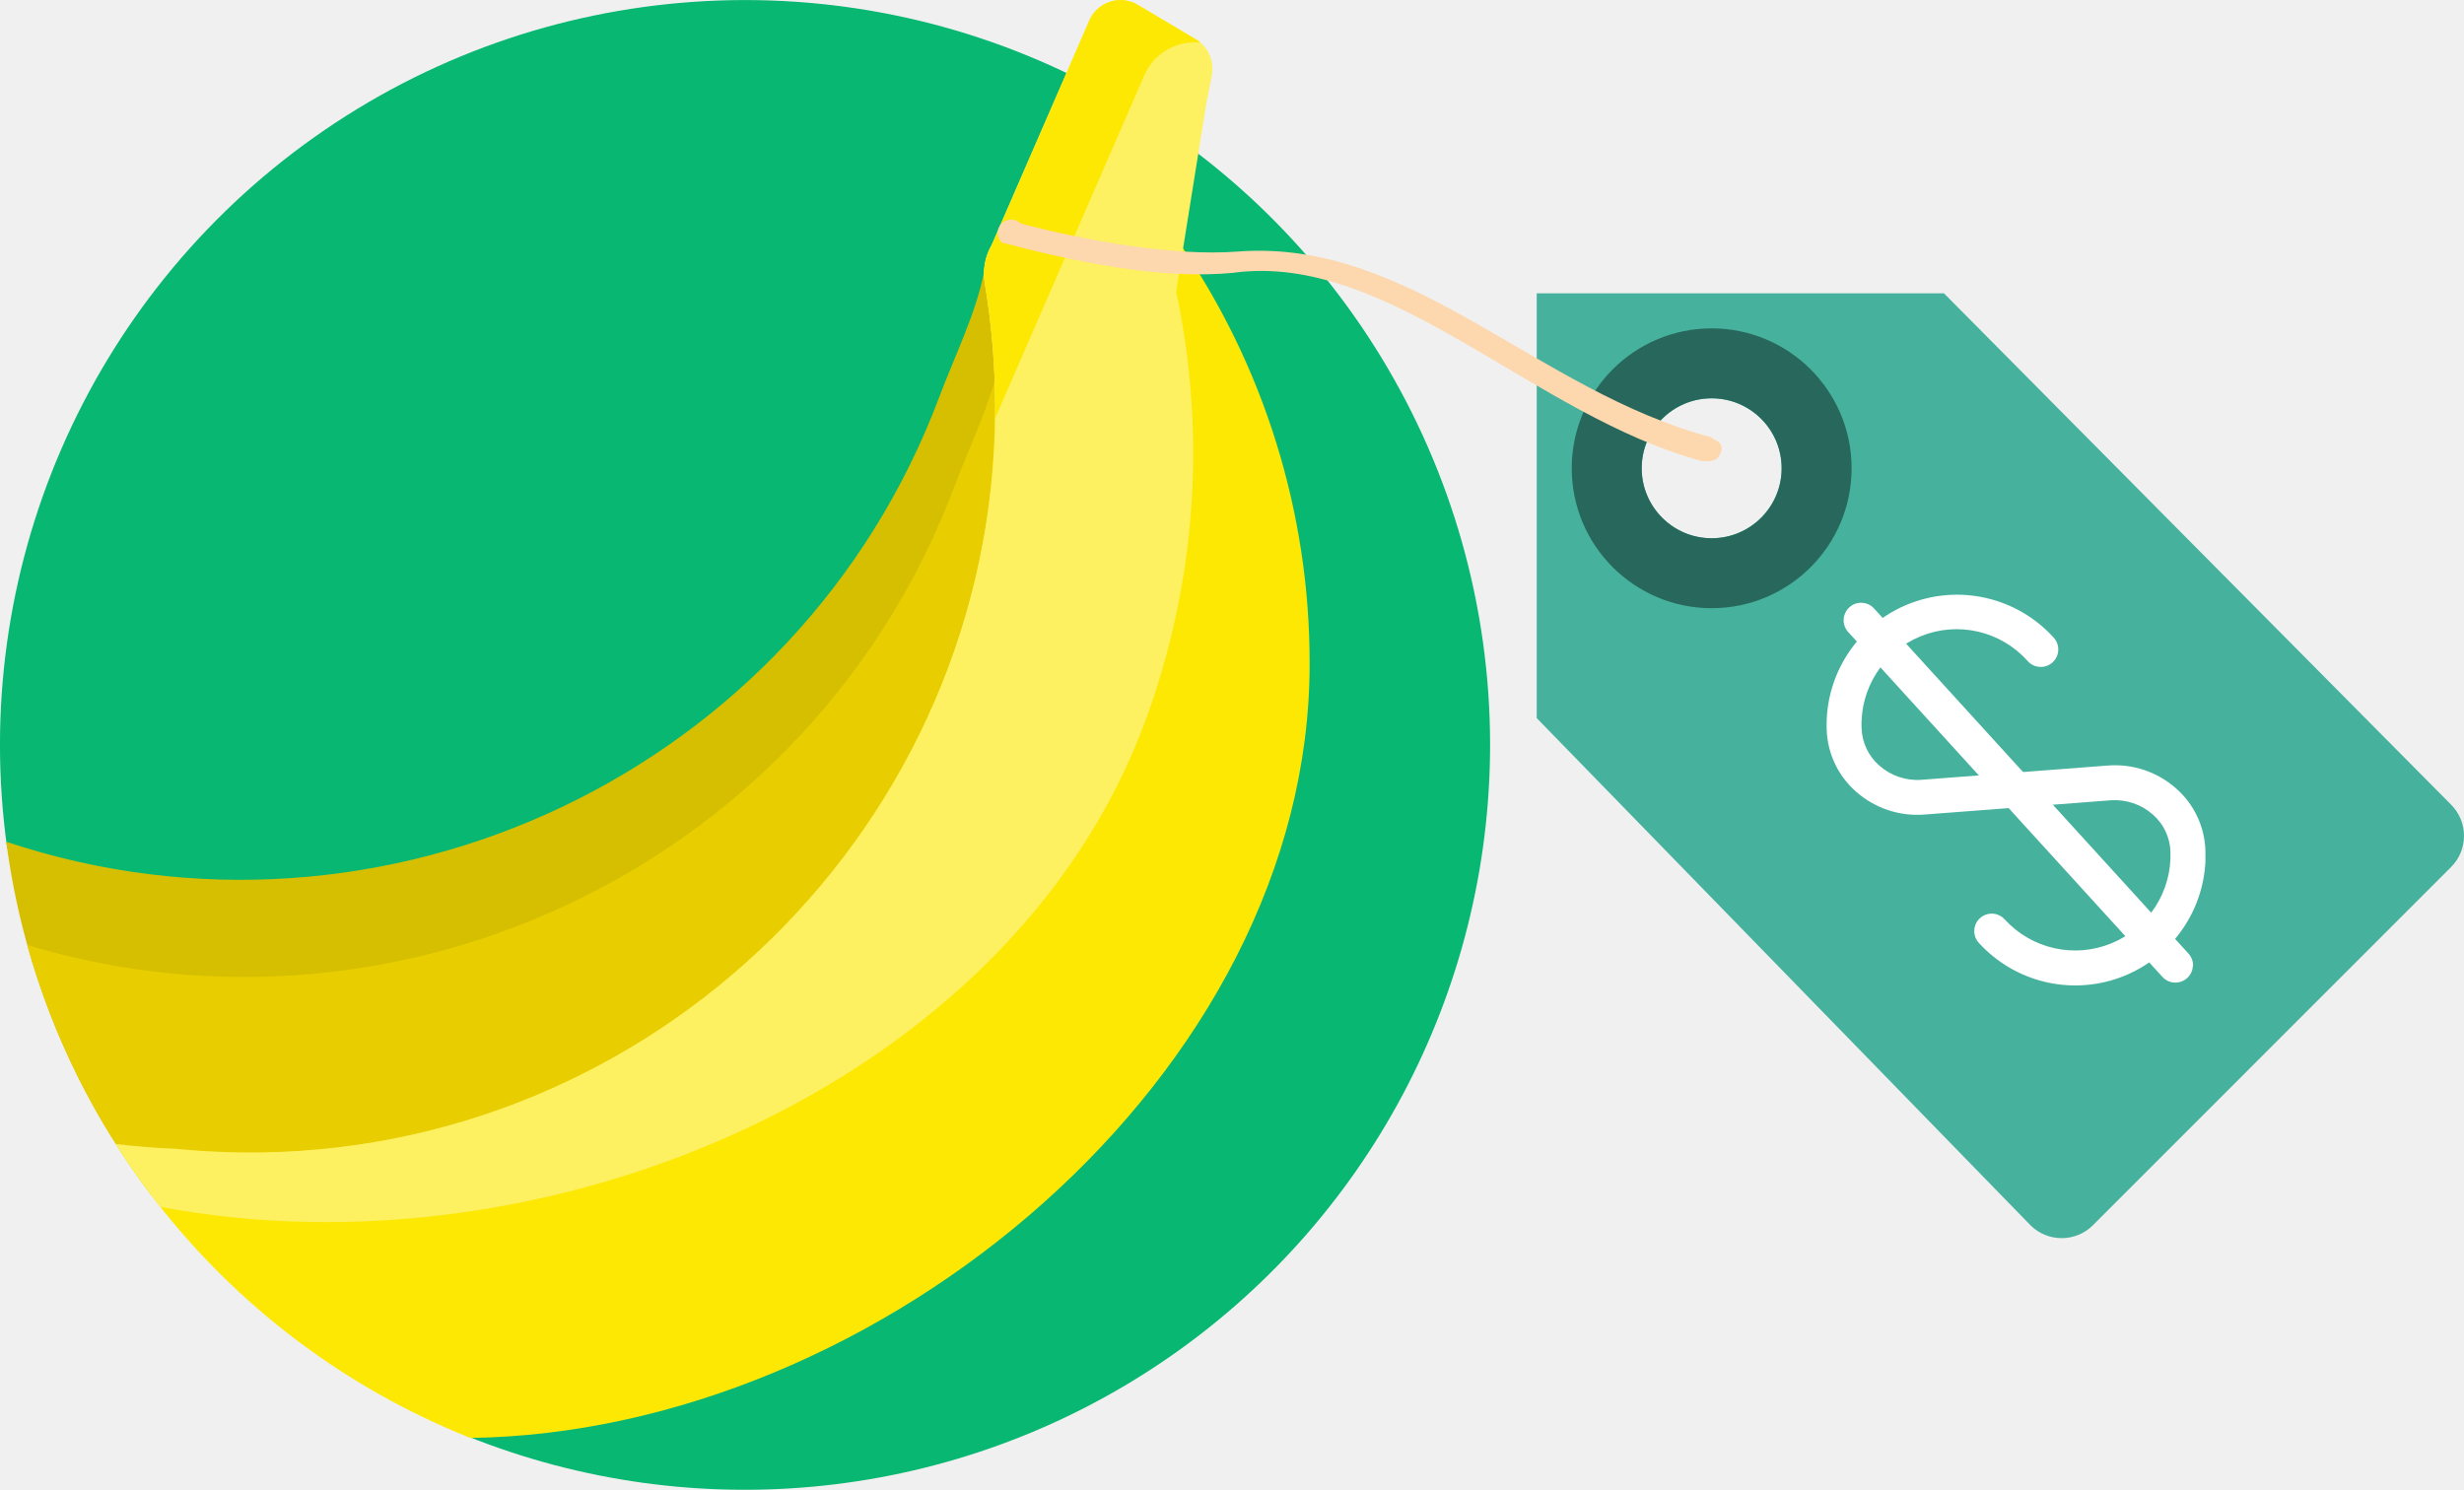
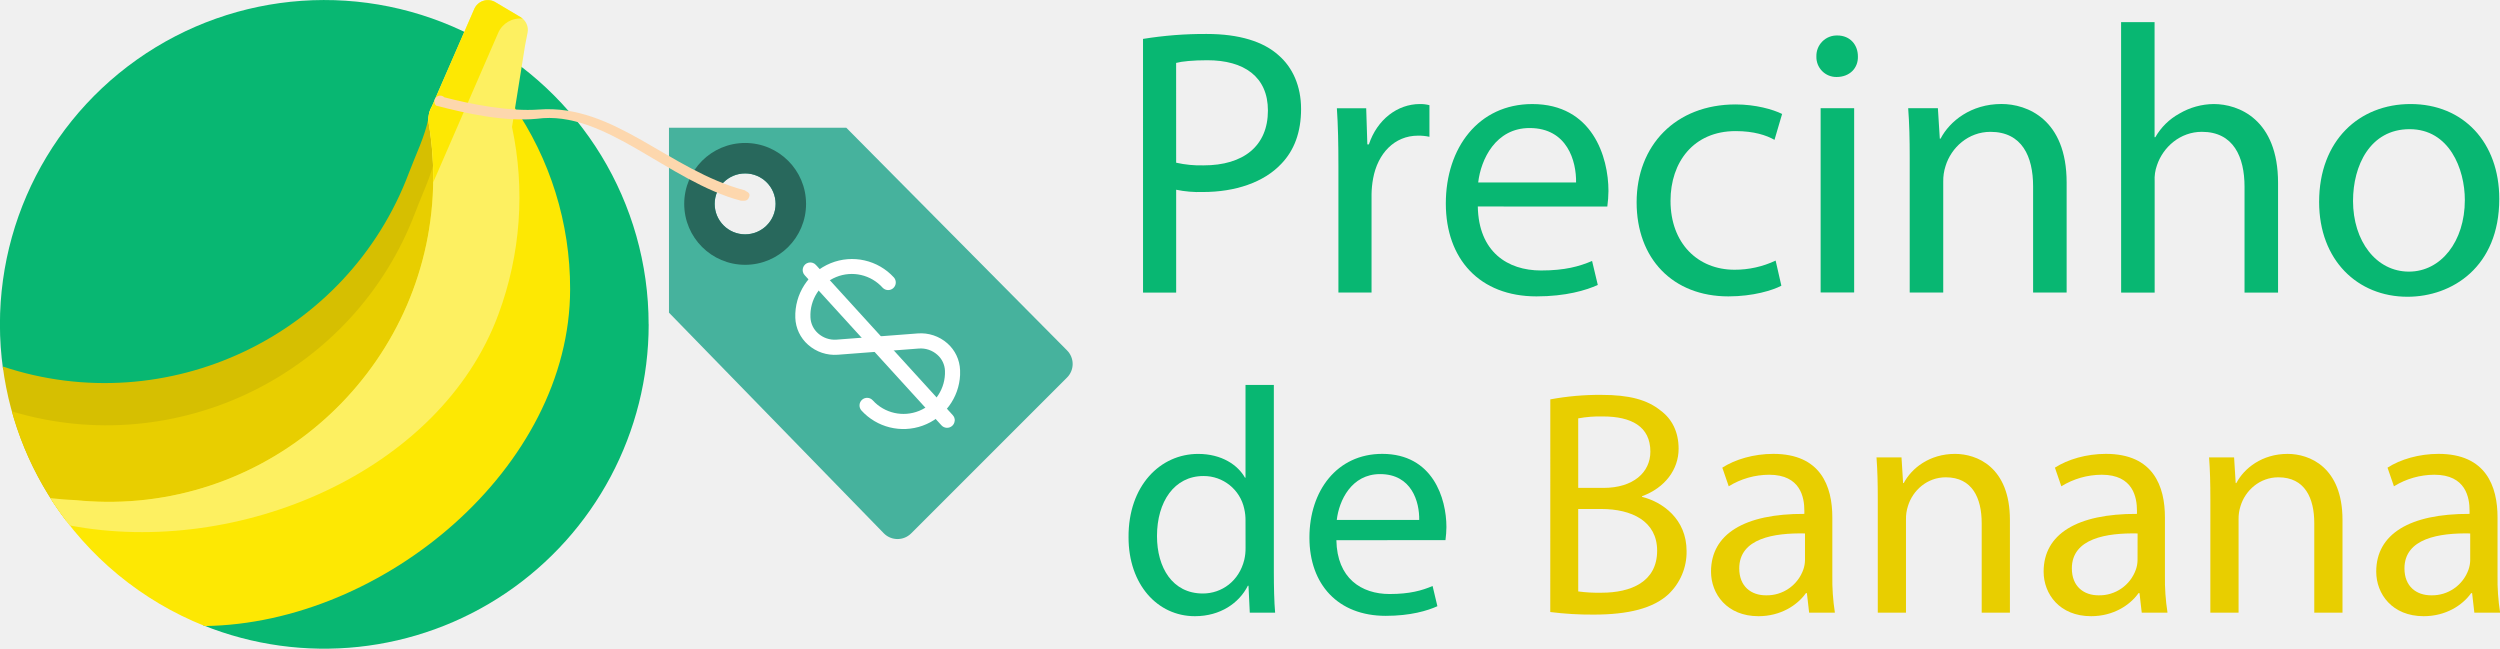
- <svg xmlns="http://www.w3.org/2000/svg" id="Layer_1" data-name="Layer 1" viewBox="0 0 518 313.26">
+ <svg xmlns="http://www.w3.org/2000/svg" id="Layer_1" data-name="Layer 1" viewBox="0 0 1207.29 313.26">
  <defs>
    <style>.cls-1{fill:none;}.cls-2{clip-path:url(#clip-path);}.cls-3{fill:#46b29d;}.cls-4{fill:#28685c;}.cls-5{fill:#fff;}.cls-6{fill:#08b772;}.cls-7{fill:#d6bf01;}.cls-8{fill:#e8ce00;}.cls-9{clip-path:url(#clip-path-2);}.cls-10{fill:#fde803;}.cls-11{fill:#fdf061;}.cls-12{fill:#fdd7ad;}</style>
-     <clipPath id="clip-path" transform="translate(-544 -188.39)">
-       <rect class="cls-1" x="846.82" y="228" width="215.18" height="225.11" />
+     <clipPath id="clip-path" transform="translate(-80.52 -197.66)">
+       <rect class="cls-1" x="383.34" y="237.27" width="215.18" height="225.11" />
    </clipPath>
-     <clipPath id="clip-path-2" transform="translate(-544 -188.39)">
-       <rect class="cls-1" x="544" y="188.15" width="313.5" height="314.23" />
+     <clipPath id="clip-path-2" transform="translate(-80.52 -197.66)">
+       <rect class="cls-1" x="80.52" y="197.42" width="313.5" height="314.23" />
    </clipPath>
  </defs>
  <g class="cls-2">
-     <path class="cls-3" d="M867.06,250.07v89.31L970.85,446A9.3,9.3,0,0,0,984,446l75.27-75.29a9.27,9.27,0,0,0,0-13.15L952.68,250.07Zm36.78,51.49a14.71,14.71,0,1,1,14.71-14.71,14.71,14.71,0,0,1-14.71,14.71Zm0,0" transform="translate(-544 -188.39)" />
+     <path class="cls-3" d="M403.58,259.34v89.31l103.79,106.6a9.3,9.3,0,0,0,13.15,0L595.79,380a9.27,9.27,0,0,0,0-13.15L489.2,259.34Zm36.78,51.49a14.71,14.71,0,1,1,14.71-14.71,14.71,14.71,0,0,1-14.71,14.71Zm0,0" transform="translate(-80.52 -197.66)" />
  </g>
-   <path class="cls-4" d="M903.84,257.43a29.42,29.42,0,1,0,29.42,29.42,29.43,29.43,0,0,0-29.42-29.42Zm0,44.13a14.71,14.71,0,1,1,14.71-14.71,14.71,14.71,0,0,1-14.71,14.71Zm0,0" transform="translate(-544 -188.39)" />
-   <path class="cls-5" d="M1007.65,369.45A27.41,27.41,0,0,1,960,386.63a3.67,3.67,0,0,1,5.43-4.94,20.05,20.05,0,0,0,34.86-14.25,10.82,10.82,0,0,0-3.7-7.78,12.05,12.05,0,0,0-8.87-3l-39.19,3a19.4,19.4,0,0,1-14.34-4.82,18.13,18.13,0,0,1-6.17-13,27.41,27.41,0,0,1,47.65-19.46,3.68,3.68,0,1,1-5.45,4.94,20,20,0,0,0-34.86,14.25,10.83,10.83,0,0,0,3.72,7.78,12,12,0,0,0,8.87,3l39.19-3a19.36,19.36,0,0,1,14.34,4.82,18.12,18.12,0,0,1,6.16,13c0,.76,0,1.53,0,2.28Zm0,0" transform="translate(-544 -188.39)" />
-   <path class="cls-5" d="M1005,391.5a3.64,3.64,0,0,1-1.2,2.53,3.68,3.68,0,0,1-5.2-.24l-65.92-72.36a3.68,3.68,0,1,1,5.44-4.94l65.92,72.36a3.67,3.67,0,0,1,1,2.65Zm0,0" transform="translate(-544 -188.39)" />
-   <path class="cls-6" d="M857.26,345a156.69,156.69,0,0,1-215.19,145.3,156.79,156.79,0,0,0-96.56-123.57A156.63,156.63,0,1,1,857.26,345Zm0,0" transform="translate(-544 -188.39)" />
-   <path class="cls-7" d="M789.93,251.36a155.88,155.88,0,0,1-4.8,93.06C756.82,421.11,655.69,460.58,576,439.88a155.84,155.84,0,0,1-30.68-74.5c79.27,26.43,166.53-14.59,196.15-93.54,3.23-8.61,7.79-17.72,9.44-26.45,1.41-7.44,7-11.44,14.12-8.81L782.31,243a12.22,12.22,0,0,1,7.61,8.41Zm0,0" transform="translate(-544 -188.39)" />
-   <path class="cls-8" d="M744.66,290.65c3.28-8.75,7.92-18,9.6-26.88,1.43-7.56,7.12-11.63,14.35-9l17.56,6.48a12.44,12.44,0,0,1,7.07,6.64,155.87,155.87,0,0,1-8.12,76.49C756.82,421.11,655.69,460.58,576,439.88a156.05,156.05,0,0,1-26.27-52.79C629.09,411,715.1,369.41,744.66,290.65Zm0,0" transform="translate(-544 -188.39)" />
+   <path class="cls-4" d="M440.36,266.7a29.42,29.42,0,1,0,29.42,29.42,29.43,29.43,0,0,0-29.42-29.42Zm0,44.13a14.71,14.71,0,1,1,14.71-14.71,14.71,14.71,0,0,1-14.71,14.71Zm0,0" transform="translate(-80.52 -197.66)" />
+   <path class="cls-5" d="M544.17,378.72a27.41,27.41,0,0,1-47.64,17.18A3.67,3.67,0,1,1,502,391a20.05,20.05,0,0,0,34.86-14.25,10.82,10.82,0,0,0-3.7-7.78,12.05,12.05,0,0,0-8.87-3l-39.19,3a19.4,19.4,0,0,1-14.34-4.82,18.13,18.13,0,0,1-6.17-13,27.41,27.41,0,0,1,47.65-19.46,3.68,3.68,0,0,1-5.45,4.94A20,20,0,0,0,471.9,350.9a10.83,10.83,0,0,0,3.72,7.78,12,12,0,0,0,8.87,3l39.19-3A19.36,19.36,0,0,1,538,363.44a18.12,18.12,0,0,1,6.16,13c0,.76,0,1.53,0,2.28Zm0,0" transform="translate(-80.52 -197.66)" />
+   <path class="cls-5" d="M541.56,400.77a3.64,3.64,0,0,1-1.2,2.53,3.68,3.68,0,0,1-5.2-.24l-65.92-72.36a3.68,3.68,0,1,1,5.44-4.94l65.92,72.36a3.67,3.67,0,0,1,1,2.65Zm0,0" transform="translate(-80.52 -197.66)" />
+   <path class="cls-6" d="M393.78,354.29a156.69,156.69,0,0,1-215.19,145.3A156.79,156.79,0,0,0,82,376a156.63,156.63,0,1,1,311.75-21.73Zm0,0" transform="translate(-80.52 -197.66)" />
+   <path class="cls-7" d="M326.45,260.63a155.88,155.88,0,0,1-4.8,93.06c-28.3,76.69-129.43,116.16-209.12,95.46a155.84,155.84,0,0,1-30.68-74.5c79.27,26.43,166.53-14.59,196.15-93.54,3.23-8.61,7.79-17.72,9.44-26.45,1.41-7.44,7-11.44,14.12-8.81l17.28,6.38a12.22,12.22,0,0,1,7.61,8.41Zm0,0" transform="translate(-80.52 -197.66)" />
+   <path class="cls-8" d="M281.19,299.92c3.28-8.75,7.92-18,9.6-26.88,1.43-7.56,7.12-11.63,14.35-9l17.56,6.48a12.44,12.44,0,0,1,7.07,6.64,155.87,155.87,0,0,1-8.12,76.49c-28.3,76.69-129.43,116.16-209.12,95.46a156.05,156.05,0,0,1-26.27-52.79c79.36,23.93,165.38-17.69,194.93-96.45Zm0,0" transform="translate(-80.52 -197.66)" />
  <g class="cls-9">
-     <path class="cls-10" d="M753.24,275a157.65,157.65,0,0,0-2.17-27,12.24,12.24,0,0,1,12.06-14.28h18.42A12.22,12.22,0,0,1,791.61,239a155.86,155.86,0,0,1,27.71,89c0,86.17-90.23,161.57-176.43,162.73a157.15,157.15,0,0,1-74.17-61.17c-.3-.47,17,1.13,26.28,1.22,86.53.87,157.77-69.22,158.24-155.76Zm0,0" transform="translate(-544 -188.39)" />
-     <path class="cls-11" d="M798.79,204.09l-1.23,6.29-6.3,39.34a162.42,162.42,0,0,1-6.55,90.42c-28.21,76.44-125.84,117.4-207,102a157.37,157.37,0,0,1-9.4-13.22q6.16.75,12.46,1,7,.7,14.19.79c86.53.87,157.77-69.23,158.24-155.76a157.65,157.65,0,0,0-2.17-27,12.16,12.16,0,0,1,.4-5.72h0l0-.06a12.32,12.32,0,0,1,1-2.2L773,192.69a7.14,7.14,0,0,1,10.19-3.29l12.19,7.24a7.15,7.15,0,0,1,3.38,7.46Zm0,0" transform="translate(-544 -188.39)" />
-     <path class="cls-10" d="M751.47,242.27h0l0-.06a12.32,12.32,0,0,1,1-2.2L773,192.69a7.14,7.14,0,0,1,10.19-3.29l12.19,7.24a7.27,7.27,0,0,1,1,.7,11.55,11.55,0,0,0-11.82,6.88l-31.35,72.11c0-.45,0-.91,0-1.36a157.42,157.42,0,0,0-2.17-27,12.16,12.16,0,0,1,.4-5.72Zm0,0" transform="translate(-544 -188.39)" />
+     <path class="cls-10" d="M289.77,284.22a157.65,157.65,0,0,0-2.17-27A12.24,12.24,0,0,1,299.66,243h18.42a12.22,12.22,0,0,1,10.05,5.25,155.86,155.86,0,0,1,27.71,89c0,86.17-90.23,161.57-176.43,162.73a157.15,157.15,0,0,1-74.17-61.17c-.3-.47,17,1.13,26.28,1.22,86.53.87,157.77-69.22,158.24-155.76Zm0,0" transform="translate(-80.52 -197.66)" />
+     <path class="cls-11" d="M335.31,213.36l-1.23,6.29L327.78,259a162.42,162.42,0,0,1-6.55,90.42c-28.21,76.44-125.84,117.4-207,102a157.37,157.37,0,0,1-9.4-13.22q6.16.75,12.46,1,7,.7,14.19.79c86.53.87,157.77-69.23,158.24-155.76a157.65,157.65,0,0,0-2.17-27,12.16,12.16,0,0,1,.4-5.72h0l0-.06a12.32,12.32,0,0,1,1-2.2L309.55,202a7.14,7.14,0,0,1,10.19-3.29l12.19,7.24a7.15,7.15,0,0,1,3.38,7.46Zm0,0" transform="translate(-80.52 -197.66)" />
+     <path class="cls-10" d="M288,251.54h0l0-.06a12.32,12.32,0,0,1,1-2.2L309.55,202a7.14,7.14,0,0,1,10.19-3.29l12.19,7.24a7.27,7.27,0,0,1,1,.7,11.55,11.55,0,0,0-11.82,6.88l-31.35,72.11c0-.45,0-.91,0-1.36a157.42,157.42,0,0,0-2.17-27,12.16,12.16,0,0,1,.4-5.72Zm0,0" transform="translate(-80.52 -197.66)" />
  </g>
-   <path class="cls-12" d="M901.83,285.33C866.59,276,836,241.27,803.25,245.75c-15.25,1.5-33.67-2.41-48.68-6.37a2.91,2.91,0,0,1-.83-2,2.84,2.84,0,0,1,4.84-2c13.4,3.53,31.82,6.95,45.65,5.9,36.52-2.77,62.76,29.36,99.6,39.07,0,.56,3.49.83,1.5,4C904.56,285.56,903.17,285.33,901.83,285.33Zm5.48-5.39" transform="translate(-544 -188.39)" />
+   <path class="cls-12" d="M438.36,294.6c-35.24-9.29-65.83-44.07-98.58-39.58-15.25,1.5-33.67-2.41-48.68-6.37a2.91,2.91,0,0,1-.83-2,2.84,2.84,0,0,1,4.84-2c13.4,3.53,31.82,6.95,45.65,5.9,36.52-2.77,62.76,29.36,99.6,39.07,0,.56,3.49.83,1.5,4C441.09,294.83,439.69,294.6,438.36,294.6Zm5.48-5.39" transform="translate(-80.52 -197.66)" />
+   <path class="cls-6" d="M695.68,383.55v90.61c0,6.66.16,14.25.62,19.36H684.06l-.62-13h-.31c-4.18,8.36-13.32,14.71-25.56,14.71-18.12,0-32.06-15.33-32.06-38.1-.15-24.94,15.33-40.27,33.61-40.27,11.46,0,19.21,5.42,22.61,11.46H682V383.55ZM682,449.07a24,24,0,0,0-.62-5.73,20,20,0,0,0-19.67-15.8c-14.1,0-22.46,12.39-22.46,29,0,15.18,7.43,27.73,22.15,27.73,9.14,0,17.5-6,20-16.26a23.66,23.66,0,0,0,.62-5.89Z" transform="translate(-80.52 -197.66)" />
+   <path class="cls-6" d="M725.88,458.52c.31,18.43,12.08,26,25.71,26,9.76,0,15.64-1.7,20.75-3.87l2.32,9.76c-4.8,2.17-13,4.65-24.94,4.65-23.08,0-36.86-15.18-36.86-37.79s13.32-40.43,35.16-40.43c24.47,0,31,21.53,31,35.32a51.55,51.55,0,0,1-.46,6.35Zm40-9.76c.15-8.67-3.56-22.15-18.9-22.15-13.79,0-19.83,12.7-20.91,22.15Z" transform="translate(-80.52 -197.66)" />
+   <path class="cls-8" d="M829.19,390.52a130.57,130.57,0,0,1,24.63-2.17c13.48,0,22.15,2.32,28.66,7.59,5.42,4,8.67,10.22,8.67,18.43,0,10.07-6.66,18.9-17.66,22.92v.31C883.4,440.09,895,448.3,895,463.79a28.14,28.14,0,0,1-8.83,20.91c-7.28,6.66-19.05,9.76-36.09,9.76a157.62,157.62,0,0,1-20.91-1.24Zm13.48,42.75H854.9c14.25,0,22.61-7.43,22.61-17.5,0-12.24-9.29-17-22.92-17a57.79,57.79,0,0,0-11.93.93Zm0,50a72,72,0,0,0,11.31.62c13.94,0,26.8-5.11,26.8-20.29,0-14.25-12.24-20.14-27-20.14H842.66Z" transform="translate(-80.52 -197.66)" />
+   <path class="cls-8" d="M954.18,493.53l-1.08-9.45h-.46c-4.18,5.89-12.24,11.15-22.92,11.15-15.18,0-22.92-10.69-22.92-21.53,0-18.12,16.11-28,45.07-27.88v-1.55c0-6.2-1.7-17.35-17-17.35a37.36,37.36,0,0,0-19.52,5.58l-3.1-9c6.2-4,15.18-6.66,24.63-6.66,22.92,0,28.5,15.64,28.5,30.67v28a105.52,105.52,0,0,0,1.24,18Zm-2-38.26c-14.87-.31-31.75,2.32-31.75,16.88,0,8.83,5.89,13,12.86,13a18.65,18.65,0,0,0,18.12-12.55,14.23,14.23,0,0,0,.77-4.34Z" transform="translate(-80.52 -197.66)" />
+   <path class="cls-8" d="M987.33,438.85c0-7.75-.15-14.1-.62-20.29h12.08l.77,12.39h.31c3.72-7.12,12.39-14.1,24.78-14.1,10.38,0,26.49,6.2,26.49,31.91v44.76h-13.63V450.31c0-12.08-4.49-22.15-17.35-22.15-9,0-16,6.35-18.28,13.94a19.58,19.58,0,0,0-.93,6.35v45.07H987.33Z" transform="translate(-80.52 -197.66)" />
+   <path class="cls-8" d="M1114.8,493.53l-1.08-9.45h-.46c-4.18,5.89-12.24,11.15-22.92,11.15-15.18,0-22.92-10.69-22.92-21.53,0-18.12,16.11-28,45.07-27.88v-1.55c0-6.2-1.7-17.35-17-17.35a37.36,37.36,0,0,0-19.52,5.58l-3.1-9c6.2-4,15.18-6.66,24.63-6.66,22.92,0,28.5,15.64,28.5,30.67v28a105.52,105.52,0,0,0,1.24,18Zm-2-38.26c-14.87-.31-31.75,2.32-31.75,16.88,0,8.83,5.89,13,12.86,13A18.65,18.65,0,0,0,1112,472.62a14.23,14.23,0,0,0,.77-4.34Z" transform="translate(-80.52 -197.66)" />
+   <path class="cls-8" d="M1147.94,438.85c0-7.75-.15-14.1-.62-20.29h12.08l.77,12.39h.31c3.72-7.12,12.39-14.1,24.78-14.1,10.38,0,26.49,6.2,26.49,31.91v44.76h-13.63V450.31c0-12.08-4.49-22.15-17.35-22.15-9,0-16,6.35-18.28,13.94a19.58,19.58,0,0,0-.93,6.35v45.07h-13.63Z" transform="translate(-80.52 -197.66)" />
+   <path class="cls-8" d="M1275.42,493.53l-1.08-9.45h-.46c-4.18,5.89-12.24,11.15-22.92,11.15-15.18,0-22.92-10.69-22.92-21.53,0-18.12,16.11-28,45.07-27.88v-1.55c0-6.2-1.7-17.35-17-17.35a37.36,37.36,0,0,0-19.52,5.58l-3.1-9c6.2-4,15.18-6.66,24.63-6.66,22.92,0,28.5,15.64,28.5,30.67v28a105.52,105.52,0,0,0,1.24,18Zm-2-38.26c-14.87-.31-31.75,2.32-31.75,16.88,0,8.83,5.89,13,12.86,13a18.65,18.65,0,0,0,18.12-12.55,14.23,14.23,0,0,0,.77-4.34Z" transform="translate(-80.52 -197.66)" />
+   <path class="cls-6" d="M632.5,216.45a185.46,185.46,0,0,1,30.72-2.39c15.82,0,27.41,3.68,34.76,10.3,6.8,5.89,10.85,14.9,10.85,25.93,0,11.22-3.31,20-9.56,26.49-8.46,9-22.26,13.61-37.89,13.61a55.06,55.06,0,0,1-12.87-1.1v49.66h-16Zm16,59.78a53.68,53.68,0,0,0,13.24,1.29c19.31,0,31.08-9.38,31.08-26.49,0-16.37-11.59-24.28-29.25-24.28-7,0-12.32.55-15.08,1.29Z" transform="translate(-80.52 -197.66)" />
+   <path class="cls-6" d="M726.86,277.7c0-10.48-.18-19.5-.74-27.77h14.16l.55,17.47h.74c4-12,13.79-19.5,24.65-19.5a17.49,17.49,0,0,1,4.6.55v15.27a24.29,24.29,0,0,0-5.52-.55c-11.4,0-19.5,8.64-21.7,20.78a45.64,45.64,0,0,0-.74,7.54v47.45h-16Z" transform="translate(-80.52 -197.66)" />
+   <path class="cls-6" d="M794.18,297.38c.37,21.89,14.35,30.9,30.53,30.9,11.59,0,18.58-2,24.65-4.6l2.76,11.59c-5.7,2.58-15.45,5.52-29.61,5.52-27.41,0-43.78-18-43.78-44.88s15.82-48,41.75-48c29.06,0,36.79,25.57,36.79,41.94a61.13,61.13,0,0,1-.55,7.54Zm47.45-11.59c.18-10.3-4.23-26.3-22.44-26.3-16.37,0-23.54,15.08-24.83,26.3Z" transform="translate(-80.52 -197.66)" />
+   <path class="cls-6" d="M940.77,335.64c-4.23,2.21-13.61,5.15-25.57,5.15-26.85,0-44.33-18.21-44.33-45.43,0-27.41,18.76-47.27,47.82-47.27,9.56,0,18,2.39,22.44,4.6l-3.68,12.51c-3.86-2.21-9.93-4.23-18.76-4.23-20.42,0-31.45,15.08-31.45,33.66,0,20.6,13.24,33.29,30.9,33.29A46,46,0,0,0,938,323.5Z" transform="translate(-80.52 -197.66)" />
+   <path class="cls-6" d="M977.73,224.91c.18,5.52-3.86,9.93-10.3,9.93a9.62,9.62,0,0,1-9.75-9.93,9.86,9.86,0,0,1,10.12-10.12C973.87,214.79,977.73,219.21,977.73,224.91Zm-18,114v-89h16.19v89Z" transform="translate(-80.52 -197.66)" />
+   <path class="cls-6" d="M1002.75,274c0-9.2-.18-16.74-.74-24.09h14.35l.92,14.71h.37c4.41-8.46,14.71-16.74,29.43-16.74,12.32,0,31.45,7.36,31.45,37.89v53.16h-16.19V287.63c0-14.35-5.33-26.3-20.6-26.3-10.67,0-18.94,7.54-21.7,16.55a23.28,23.28,0,0,0-1.1,7.54v53.52h-16.19Z" transform="translate(-80.52 -197.66)" />
+   <path class="cls-6" d="M1104.83,208.36H1121V263.9h.37A30,30,0,0,1,1133,252.5a33.31,33.31,0,0,1,16.55-4.6c12,0,31.08,7.36,31.08,38.07v53h-16.19V287.81c0-14.35-5.33-26.49-20.6-26.49-10.48,0-18.76,7.36-21.7,16.19a19.61,19.61,0,0,0-1.1,7.73v53.71h-16.19Z" transform="translate(-80.52 -197.66)" />
+   <path class="cls-6" d="M1287.46,293.7c0,32.92-22.81,47.27-44.33,47.27-24.09,0-42.67-17.66-42.67-45.8,0-29.8,19.5-47.27,44.14-47.27C1270.17,247.9,1287.46,266.48,1287.46,293.7Zm-70.63.92c0,19.5,11.22,34.21,27,34.21,15.45,0,27-14.53,27-34.58,0-15.08-7.54-34.21-26.67-34.21S1216.84,277.7,1216.84,294.62Z" transform="translate(-80.52 -197.66)" />
</svg>
